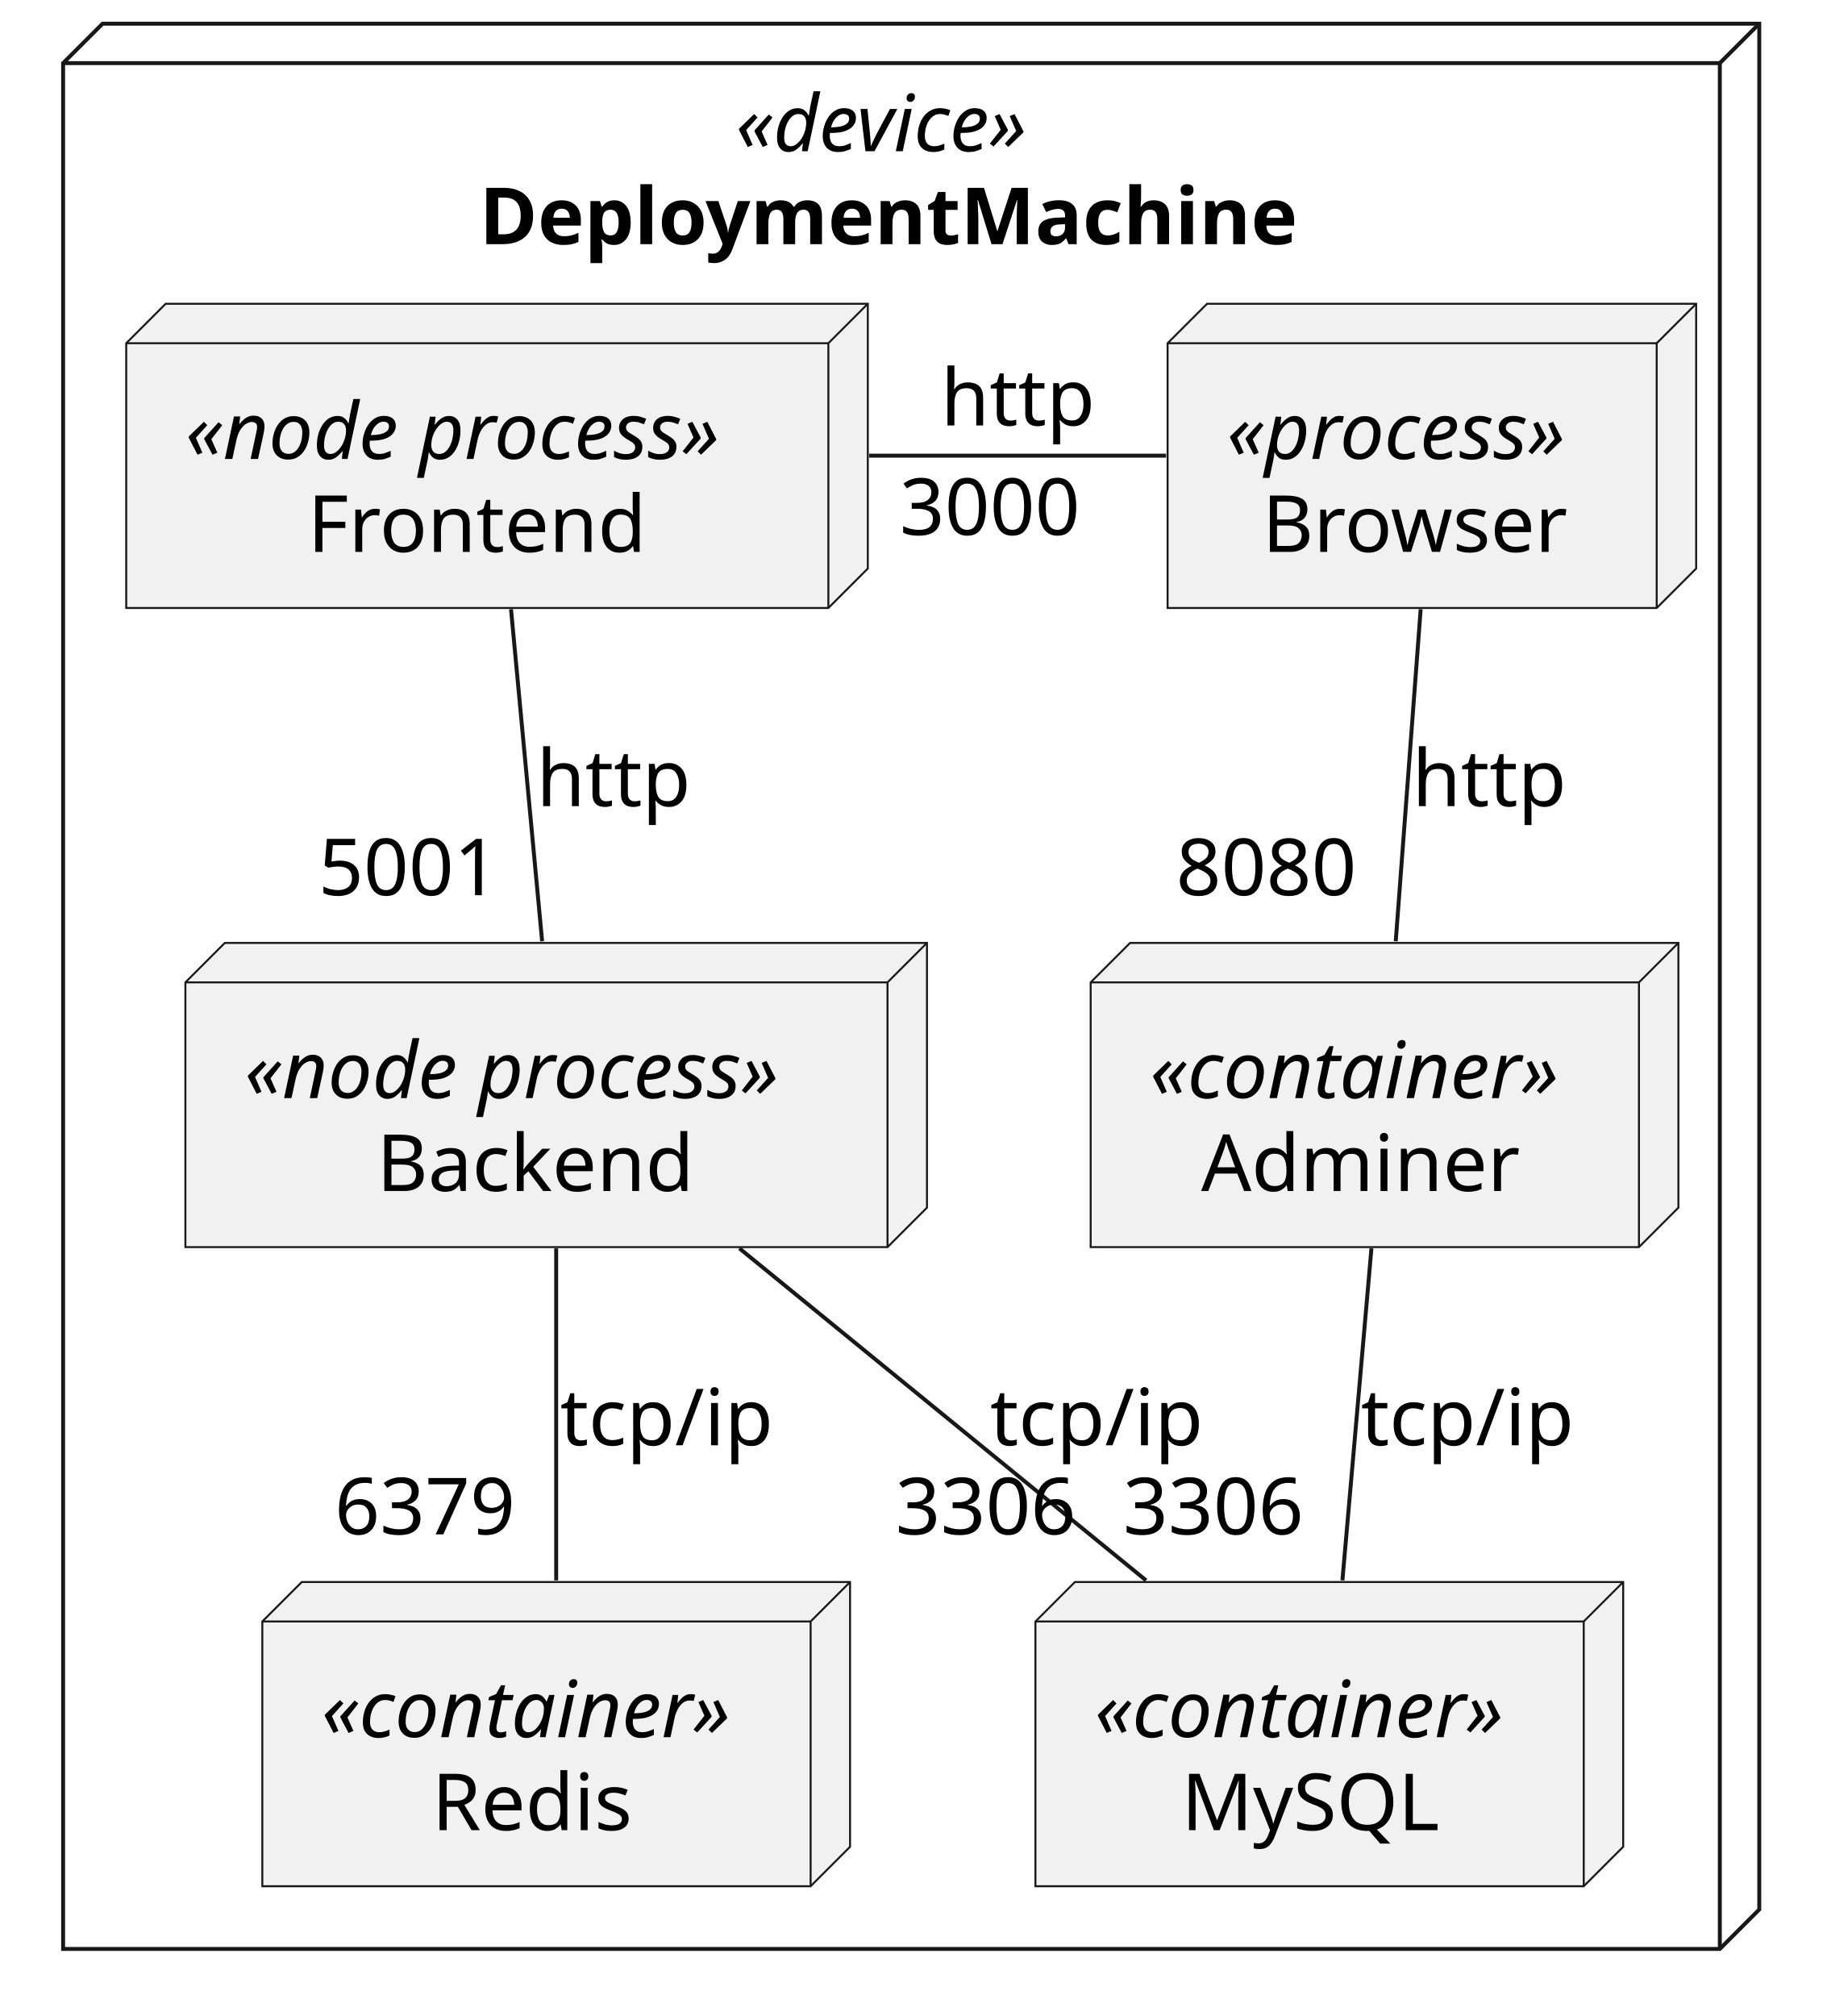
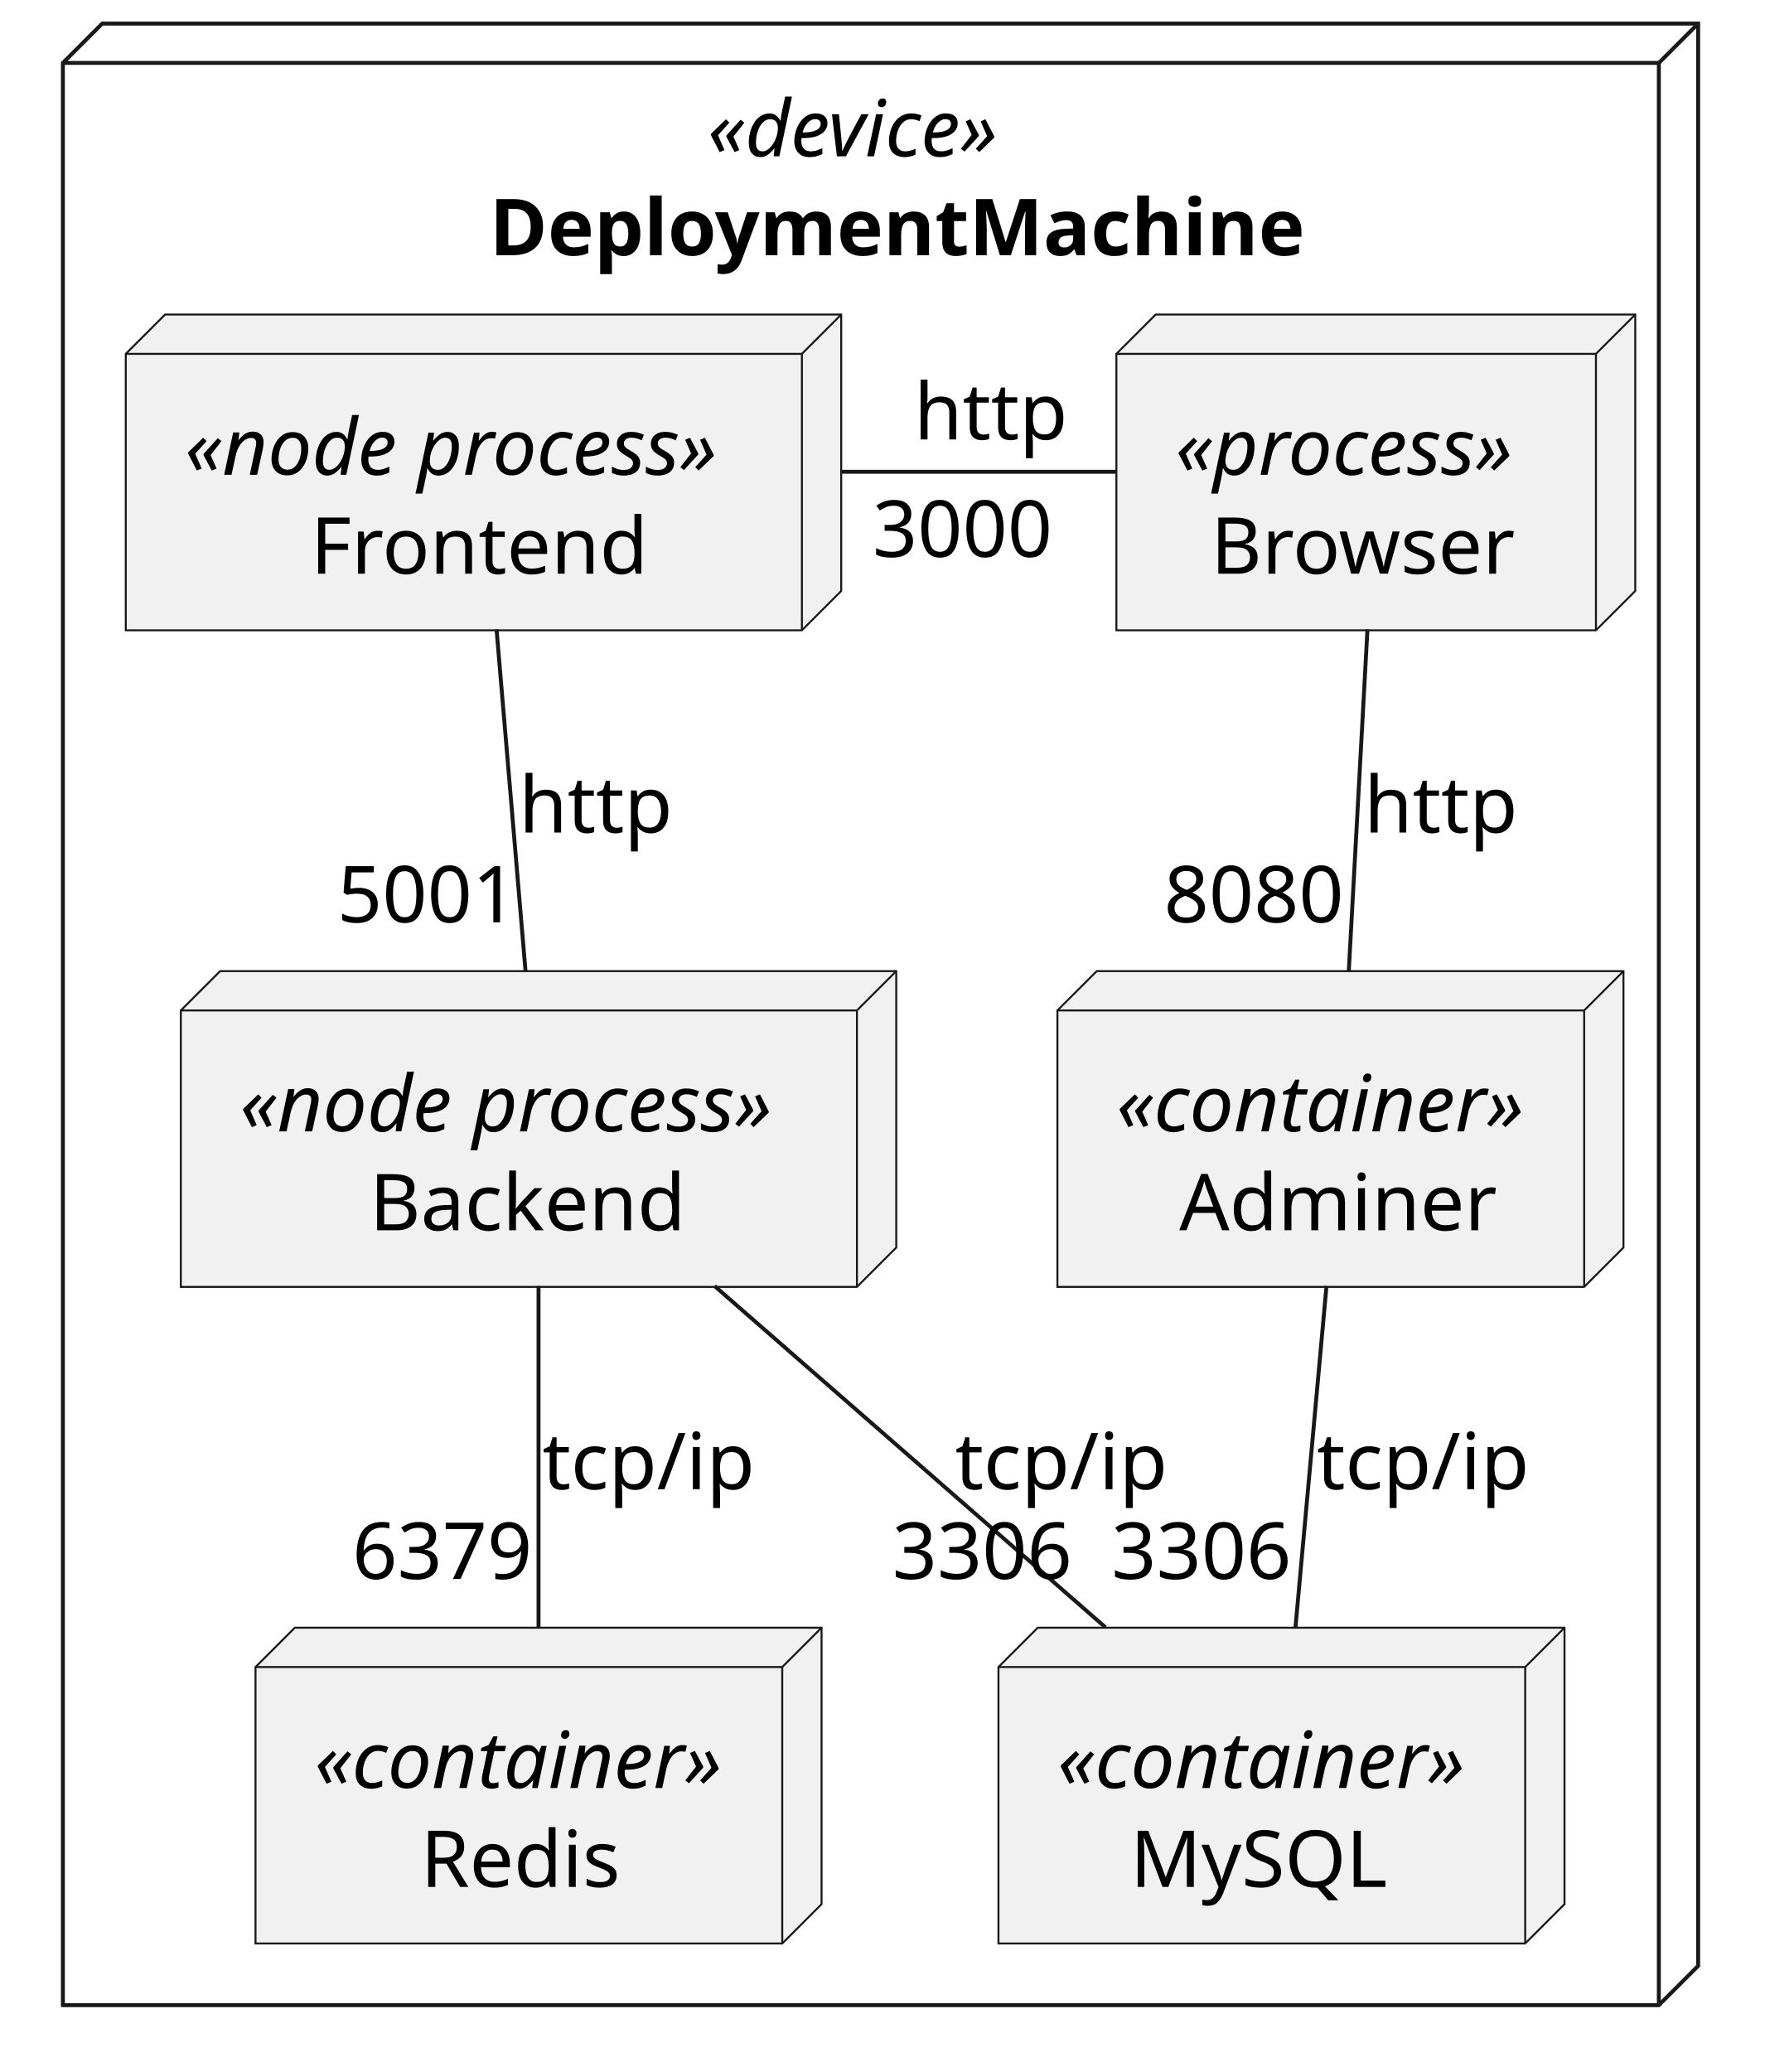
- <svg xmlns="http://www.w3.org/2000/svg" contentStyleType="text/css" height="511px" preserveAspectRatio="none" style="width:463px;height:511px;background:#FFFFFF;" version="1.1" viewBox="0 0 463 511" width="463px" zoomAndPan="magnify">
+ <svg xmlns="http://www.w3.org/2000/svg" contentStyleType="text/css" height="527px" preserveAspectRatio="none" style="width:449px;height:527px;background:#FFFFFF;" version="1.1" viewBox="0 0 449 527" width="449px" zoomAndPan="magnify">
  <defs />
  <g>
    <g id="cluster_DeploymentMachine">
-       <polygon fill="none" points="16,16,26,6,446,6,446,484,436,494,16,494,16,16" style="stroke:#181818;stroke-width:1.0;" />
-       <line style="stroke:#181818;stroke-width:1.0;" x1="436" x2="446" y1="16" y2="6" />
-       <line style="stroke:#181818;stroke-width:1.0;" x1="16" x2="436" y1="16" y2="16" />
-       <line style="stroke:#181818;stroke-width:1.0;" x1="436" x2="436" y1="16" y2="494" />
-       <text fill="#000000" font-family="sans-serif" font-size="20" font-style="italic" lengthAdjust="spacing" textLength="81" x="186.5" y="38.336">«device»</text>
-       <text fill="#000000" font-family="sans-serif" font-size="20" font-weight="bold" lengthAdjust="spacing" textLength="211" x="121.5" y="61.891">DeploymentMachine</text>
+       <polygon fill="none" points="16,16,26,6,432,6,432,500,422,510,16,510,16,16" style="stroke:#181818;stroke-width:1.0;" />
+       <line style="stroke:#181818;stroke-width:1.0;" x1="422" x2="432" y1="16" y2="6" />
+       <line style="stroke:#181818;stroke-width:1.0;" x1="16" x2="422" y1="16" y2="16" />
+       <line style="stroke:#181818;stroke-width:1.0;" x1="422" x2="422" y1="16" y2="510" />
+       <text fill="#000000" font-family="sans-serif" font-size="20" font-style="italic" lengthAdjust="spacing" textLength="80" x="180" y="39.762">«device»</text>
+       <text fill="#000000" font-family="sans-serif" font-size="20" font-weight="bold" lengthAdjust="spacing" textLength="191" x="124.5" y="64.918">DeploymentMachine</text>
    </g>
    <g id="elem_MySQL">
-       <polygon fill="#F1F1F1" points="262.5,411,272.5,401,411.5,401,411.5,468.109,401.5,478.109,262.5,478.109,262.5,411" style="stroke:#181818;stroke-width:0.5;" />
-       <line style="stroke:#181818;stroke-width:0.5;" x1="401.5" x2="411.5" y1="411" y2="401" />
-       <line style="stroke:#181818;stroke-width:0.5;" x1="262.5" x2="401.5" y1="411" y2="411" />
-       <line style="stroke:#181818;stroke-width:0.5;" x1="401.5" x2="401.5" y1="411" y2="478.109" />
-       <text fill="#000000" font-family="sans-serif" font-size="20" font-style="italic" lengthAdjust="spacing" textLength="109" x="277.5" y="440.336">«container»</text>
-       <text fill="#000000" font-family="sans-serif" font-size="20" lengthAdjust="spacing" textLength="65" x="299.5" y="463.891">MySQL</text>
+       <polygon fill="#F1F1F1" points="254,424,264,414,398,414,398,484.312,388,494.312,254,494.312,254,424" style="stroke:#181818;stroke-width:0.5;" />
+       <line style="stroke:#181818;stroke-width:0.5;" x1="388" x2="398" y1="424" y2="414" />
+       <line style="stroke:#181818;stroke-width:0.5;" x1="254" x2="388" y1="424" y2="424" />
+       <line style="stroke:#181818;stroke-width:0.5;" x1="388" x2="388" y1="424" y2="494.312" />
+       <text fill="#000000" font-family="sans-serif" font-size="20" font-style="italic" lengthAdjust="spacing" textLength="104" x="269" y="454.762">«container»</text>
+       <text fill="#000000" font-family="sans-serif" font-size="20" lengthAdjust="spacing" textLength="67" x="287.5" y="479.918">MySQL</text>
    </g>
    <g id="elem_Adminer">
-       <polygon fill="#F1F1F1" points="276.5,249,286.5,239,425.5,239,425.5,306.109,415.5,316.109,276.5,316.109,276.5,249" style="stroke:#181818;stroke-width:0.5;" />
-       <line style="stroke:#181818;stroke-width:0.5;" x1="415.5" x2="425.5" y1="249" y2="239" />
-       <line style="stroke:#181818;stroke-width:0.5;" x1="276.5" x2="415.5" y1="249" y2="249" />
-       <line style="stroke:#181818;stroke-width:0.5;" x1="415.5" x2="415.5" y1="249" y2="316.109" />
-       <text fill="#000000" font-family="sans-serif" font-size="20" font-style="italic" lengthAdjust="spacing" textLength="109" x="291.5" y="278.336">«container»</text>
-       <text fill="#000000" font-family="sans-serif" font-size="20" lengthAdjust="spacing" textLength="83" x="304.5" y="301.891">Adminer</text>
+       <polygon fill="#F1F1F1" points="269,257,279,247,413,247,413,317.312,403,327.312,269,327.312,269,257" style="stroke:#181818;stroke-width:0.5;" />
+       <line style="stroke:#181818;stroke-width:0.5;" x1="403" x2="413" y1="257" y2="247" />
+       <line style="stroke:#181818;stroke-width:0.5;" x1="269" x2="403" y1="257" y2="257" />
+       <line style="stroke:#181818;stroke-width:0.5;" x1="403" x2="403" y1="257" y2="327.312" />
+       <text fill="#000000" font-family="sans-serif" font-size="20" font-style="italic" lengthAdjust="spacing" textLength="104" x="284" y="287.762">«container»</text>
+       <text fill="#000000" font-family="sans-serif" font-size="20" lengthAdjust="spacing" textLength="72" x="300" y="312.918">Adminer</text>
    </g>
    <g id="elem_Redis">
-       <polygon fill="#F1F1F1" points="66.5,411,76.5,401,215.5,401,215.5,468.109,205.5,478.109,66.5,478.109,66.5,411" style="stroke:#181818;stroke-width:0.5;" />
-       <line style="stroke:#181818;stroke-width:0.5;" x1="205.5" x2="215.5" y1="411" y2="401" />
-       <line style="stroke:#181818;stroke-width:0.5;" x1="66.5" x2="205.5" y1="411" y2="411" />
-       <line style="stroke:#181818;stroke-width:0.5;" x1="205.5" x2="205.5" y1="411" y2="478.109" />
-       <text fill="#000000" font-family="sans-serif" font-size="20" font-style="italic" lengthAdjust="spacing" textLength="109" x="81.5" y="440.336">«container»</text>
-       <text fill="#000000" font-family="sans-serif" font-size="20" lengthAdjust="spacing" textLength="53" x="109.5" y="463.891">Redis</text>
+       <polygon fill="#F1F1F1" points="65,424,75,414,209,414,209,484.312,199,494.312,65,494.312,65,424" style="stroke:#181818;stroke-width:0.5;" />
+       <line style="stroke:#181818;stroke-width:0.5;" x1="199" x2="209" y1="424" y2="414" />
+       <line style="stroke:#181818;stroke-width:0.5;" x1="65" x2="199" y1="424" y2="424" />
+       <line style="stroke:#181818;stroke-width:0.5;" x1="199" x2="199" y1="424" y2="494.312" />
+       <text fill="#000000" font-family="sans-serif" font-size="20" font-style="italic" lengthAdjust="spacing" textLength="104" x="80" y="454.762">«container»</text>
+       <text fill="#000000" font-family="sans-serif" font-size="20" lengthAdjust="spacing" textLength="50" x="107" y="479.918">Redis</text>
    </g>
    <g id="elem_Backend">
-       <polygon fill="#F1F1F1" points="47,249,57,239,235,239,235,306.109,225,316.109,47,316.109,47,249" style="stroke:#181818;stroke-width:0.5;" />
-       <line style="stroke:#181818;stroke-width:0.5;" x1="225" x2="235" y1="249" y2="239" />
-       <line style="stroke:#181818;stroke-width:0.5;" x1="47" x2="225" y1="249" y2="249" />
-       <line style="stroke:#181818;stroke-width:0.5;" x1="225" x2="225" y1="249" y2="316.109" />
-       <text fill="#000000" font-family="sans-serif" font-size="20" font-style="italic" lengthAdjust="spacing" textLength="148" x="62" y="278.336">«node process»</text>
-       <text fill="#000000" font-family="sans-serif" font-size="20" lengthAdjust="spacing" textLength="81" x="95.5" y="301.891">Backend</text>
+       <polygon fill="#F1F1F1" points="46,257,56,247,228,247,228,317.312,218,327.312,46,327.312,46,257" style="stroke:#181818;stroke-width:0.5;" />
+       <line style="stroke:#181818;stroke-width:0.5;" x1="218" x2="228" y1="257" y2="247" />
+       <line style="stroke:#181818;stroke-width:0.5;" x1="46" x2="218" y1="257" y2="257" />
+       <line style="stroke:#181818;stroke-width:0.5;" x1="218" x2="218" y1="257" y2="327.312" />
+       <text fill="#000000" font-family="sans-serif" font-size="20" font-style="italic" lengthAdjust="spacing" textLength="142" x="61" y="287.762">«node process»</text>
+       <text fill="#000000" font-family="sans-serif" font-size="20" lengthAdjust="spacing" textLength="76" x="94" y="312.918">Backend</text>
    </g>
    <g id="elem_Frontend">
-       <polygon fill="#F1F1F1" points="32,87,42,77,220,77,220,144.109,210,154.109,32,154.109,32,87" style="stroke:#181818;stroke-width:0.5;" />
-       <line style="stroke:#181818;stroke-width:0.5;" x1="210" x2="220" y1="87" y2="77" />
-       <line style="stroke:#181818;stroke-width:0.5;" x1="32" x2="210" y1="87" y2="87" />
-       <line style="stroke:#181818;stroke-width:0.5;" x1="210" x2="210" y1="87" y2="154.109" />
-       <text fill="#000000" font-family="sans-serif" font-size="20" font-style="italic" lengthAdjust="spacing" textLength="148" x="47" y="116.336">«node process»</text>
-       <text fill="#000000" font-family="sans-serif" font-size="20" lengthAdjust="spacing" textLength="86" x="78" y="139.891">Frontend</text>
+       <polygon fill="#F1F1F1" points="32,90,42,80,214,80,214,150.312,204,160.312,32,160.312,32,90" style="stroke:#181818;stroke-width:0.5;" />
+       <line style="stroke:#181818;stroke-width:0.5;" x1="204" x2="214" y1="90" y2="80" />
+       <line style="stroke:#181818;stroke-width:0.5;" x1="32" x2="204" y1="90" y2="90" />
+       <line style="stroke:#181818;stroke-width:0.5;" x1="204" x2="204" y1="90" y2="160.312" />
+       <text fill="#000000" font-family="sans-serif" font-size="20" font-style="italic" lengthAdjust="spacing" textLength="142" x="47" y="120.762">«node process»</text>
+       <text fill="#000000" font-family="sans-serif" font-size="20" lengthAdjust="spacing" textLength="78" x="79" y="145.918">Frontend</text>
    </g>
    <g id="elem_Browser">
-       <polygon fill="#F1F1F1" points="296,87,306,77,430,77,430,144.109,420,154.109,296,154.109,296,87" style="stroke:#181818;stroke-width:0.5;" />
-       <line style="stroke:#181818;stroke-width:0.5;" x1="420" x2="430" y1="87" y2="77" />
-       <line style="stroke:#181818;stroke-width:0.5;" x1="296" x2="420" y1="87" y2="87" />
-       <line style="stroke:#181818;stroke-width:0.5;" x1="420" x2="420" y1="87" y2="154.109" />
-       <text fill="#000000" font-family="sans-serif" font-size="20" font-style="italic" lengthAdjust="spacing" textLength="94" x="311" y="116.336">«process»</text>
-       <text fill="#000000" font-family="sans-serif" font-size="20" lengthAdjust="spacing" textLength="76" x="320" y="139.891">Browser</text>
+       <polygon fill="#F1F1F1" points="284,90,294,80,416,80,416,150.312,406,160.312,284,160.312,284,90" style="stroke:#181818;stroke-width:0.5;" />
+       <line style="stroke:#181818;stroke-width:0.5;" x1="406" x2="416" y1="90" y2="80" />
+       <line style="stroke:#181818;stroke-width:0.5;" x1="284" x2="406" y1="90" y2="90" />
+       <line style="stroke:#181818;stroke-width:0.5;" x1="406" x2="406" y1="90" y2="160.312" />
+       <text fill="#000000" font-family="sans-serif" font-size="20" font-style="italic" lengthAdjust="spacing" textLength="92" x="299" y="120.762">«process»</text>
+       <text fill="#000000" font-family="sans-serif" font-size="20" lengthAdjust="spacing" textLength="74" x="308" y="145.918">Browser</text>
    </g>
    <g id="link_Frontend_Backend">
-       <path d="M129.55,154.42 C131.94,179.83 135.06,213.16 137.44,238.58 " fill="none" id="Frontend-Backend" style="stroke:#181818;stroke-width:1.0;" />
-       <text fill="#000000" font-family="sans-serif" font-size="20" lengthAdjust="spacing" textLength="39" x="136" y="204.336">http</text>
-       <text fill="#000000" font-family="sans-serif" font-size="20" lengthAdjust="spacing" textLength="52" x="80.729" y="226.916">5001</text>
+       <path d="M126.32,160.1 C128.54,186.31 131.46,220.68 133.68,246.89 " fill="none" id="Frontend-Backend" style="stroke:#181818;stroke-width:1.0;" />
+       <text fill="#000000" font-family="sans-serif" font-size="20" lengthAdjust="spacing" textLength="33" x="132" y="211.762">http</text>
+       <text fill="#000000" font-family="sans-serif" font-size="20" lengthAdjust="spacing" textLength="44" x="85.803" y="234.584">5001</text>
    </g>
    <g id="link_Backend_MySQL">
-       <path d="M187.45,316.42 C218.58,341.83 259.41,375.16 290.54,400.58 " fill="none" id="Backend-MySQL" style="stroke:#181818;stroke-width:1.0;" />
-       <text fill="#000000" font-family="sans-serif" font-size="20" lengthAdjust="spacing" textLength="59" x="251" y="366.336">tcp/ip</text>
-       <text fill="#000000" font-family="sans-serif" font-size="20" lengthAdjust="spacing" textLength="52" x="226.992" y="388.916">3306</text>
+       <path d="M181.79,327.1 C211.81,353.31 251.18,387.68 281.2,413.89 " fill="none" id="Backend-MySQL" style="stroke:#181818;stroke-width:1.0;" />
+       <text fill="#000000" font-family="sans-serif" font-size="20" lengthAdjust="spacing" textLength="48" x="243" y="378.762">tcp/ip</text>
+       <text fill="#000000" font-family="sans-serif" font-size="20" lengthAdjust="spacing" textLength="44" x="226.971" y="401.584">3306</text>
    </g>
    <g id="link_Backend_Redis">
-       <path d="M141,316.42 C141,341.83 141,375.16 141,400.58 " fill="none" id="Backend-Redis" style="stroke:#181818;stroke-width:1.0;" />
-       <text fill="#000000" font-family="sans-serif" font-size="20" lengthAdjust="spacing" textLength="59" x="142" y="366.336">tcp/ip</text>
-       <text fill="#000000" font-family="sans-serif" font-size="20" lengthAdjust="spacing" textLength="52" x="84.856" y="388.916">6379</text>
+       <path d="M137,327.1 C137,353.31 137,387.68 137,413.89 " fill="none" id="Backend-Redis" style="stroke:#181818;stroke-width:1.0;" />
+       <text fill="#000000" font-family="sans-serif" font-size="20" lengthAdjust="spacing" textLength="48" x="138" y="378.762">tcp/ip</text>
+       <text fill="#000000" font-family="sans-serif" font-size="20" lengthAdjust="spacing" textLength="44" x="89.631" y="401.584">6379</text>
    </g>
    <g id="link_Adminer_MySQL">
-       <path d="M347.68,316.42 C345.46,341.83 342.54,375.16 340.32,400.58 " fill="none" id="Adminer-MySQL" style="stroke:#181818;stroke-width:1.0;" />
-       <text fill="#000000" font-family="sans-serif" font-size="20" lengthAdjust="spacing" textLength="59" x="345" y="366.336">tcp/ip</text>
-       <text fill="#000000" font-family="sans-serif" font-size="20" lengthAdjust="spacing" textLength="52" x="284.705" y="388.916">3306</text>
+       <path d="M337.45,327.1 C335.06,353.31 331.94,387.68 329.56,413.89 " fill="none" id="Adminer-MySQL" style="stroke:#181818;stroke-width:1.0;" />
+       <text fill="#000000" font-family="sans-serif" font-size="20" lengthAdjust="spacing" textLength="48" x="335" y="378.762">tcp/ip</text>
+       <text fill="#000000" font-family="sans-serif" font-size="20" lengthAdjust="spacing" textLength="44" x="282.736" y="401.584">3306</text>
    </g>
    <g id="link_Frontend_Browser">
-       <path d="M220.35,115.5 C245.52,115.5 272.21,115.5 295.61,115.5 " fill="none" id="Frontend-Browser" style="stroke:#181818;stroke-width:1.0;" />
-       <text fill="#000000" font-family="sans-serif" font-size="20" lengthAdjust="spacing" textLength="39" x="238.5" y="107.836">http</text>
-       <text fill="#000000" font-family="sans-serif" font-size="20" lengthAdjust="spacing" textLength="52" x="228.06" y="135.587">3000</text>
+       <path d="M214.02,120 C237.33,120 261.96,120 283.76,120 " fill="none" id="Frontend-Browser" style="stroke:#181818;stroke-width:1.0;" />
+       <text fill="#000000" font-family="sans-serif" font-size="20" lengthAdjust="spacing" textLength="33" x="232.5" y="111.762">http</text>
+       <text fill="#000000" font-family="sans-serif" font-size="20" lengthAdjust="spacing" textLength="44" x="221.967" y="141.635">3000</text>
    </g>
    <g id="link_Browser_Adminer">
-       <path d="M360.16,154.42 C358.25,179.83 355.75,213.16 353.84,238.58 " fill="none" id="Browser-Adminer" style="stroke:#181818;stroke-width:1.0;" />
-       <text fill="#000000" font-family="sans-serif" font-size="20" lengthAdjust="spacing" textLength="39" x="358" y="204.336">http</text>
-       <text fill="#000000" font-family="sans-serif" font-size="20" lengthAdjust="spacing" textLength="52" x="298.149" y="226.916">8080</text>
+       <path d="M347.87,160.1 C346.44,186.31 344.56,220.68 343.13,246.89 " fill="none" id="Browser-Adminer" style="stroke:#181818;stroke-width:1.0;" />
+       <text fill="#000000" font-family="sans-serif" font-size="20" lengthAdjust="spacing" textLength="33" x="347" y="211.762">http</text>
+       <text fill="#000000" font-family="sans-serif" font-size="20" lengthAdjust="spacing" textLength="44" x="296.087" y="234.584">8080</text>
    </g>
  </g>
</svg>
